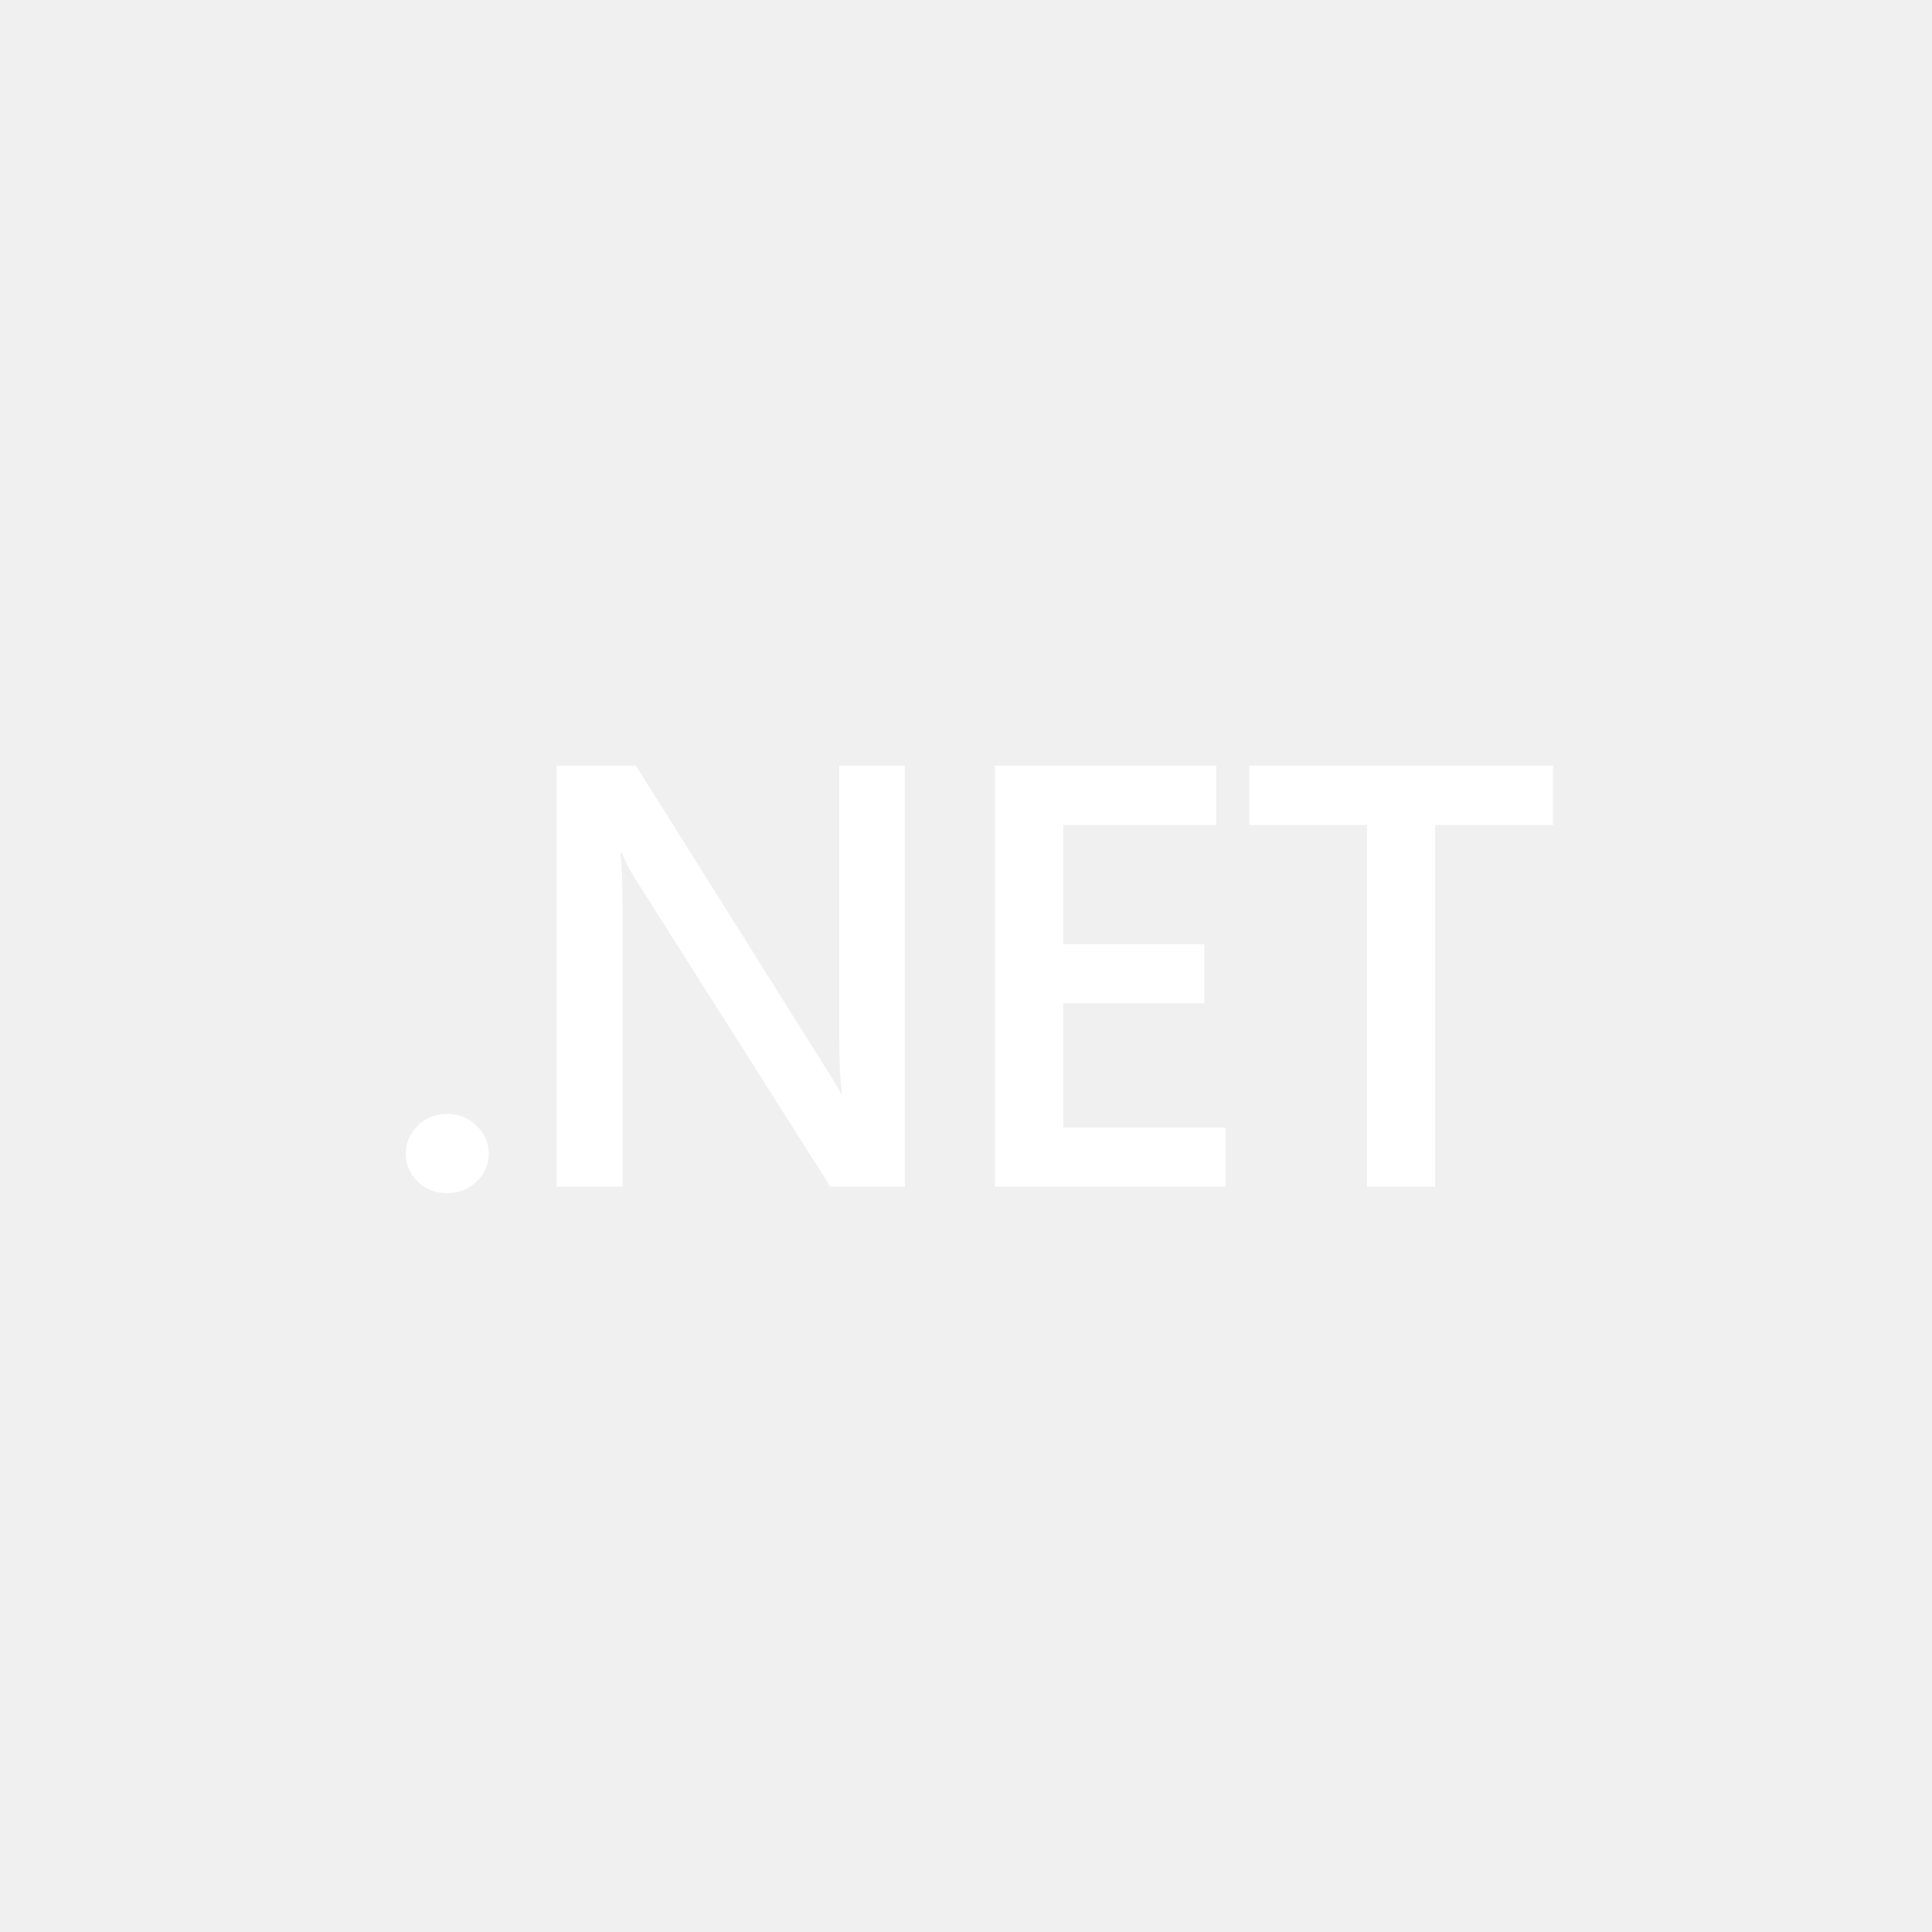
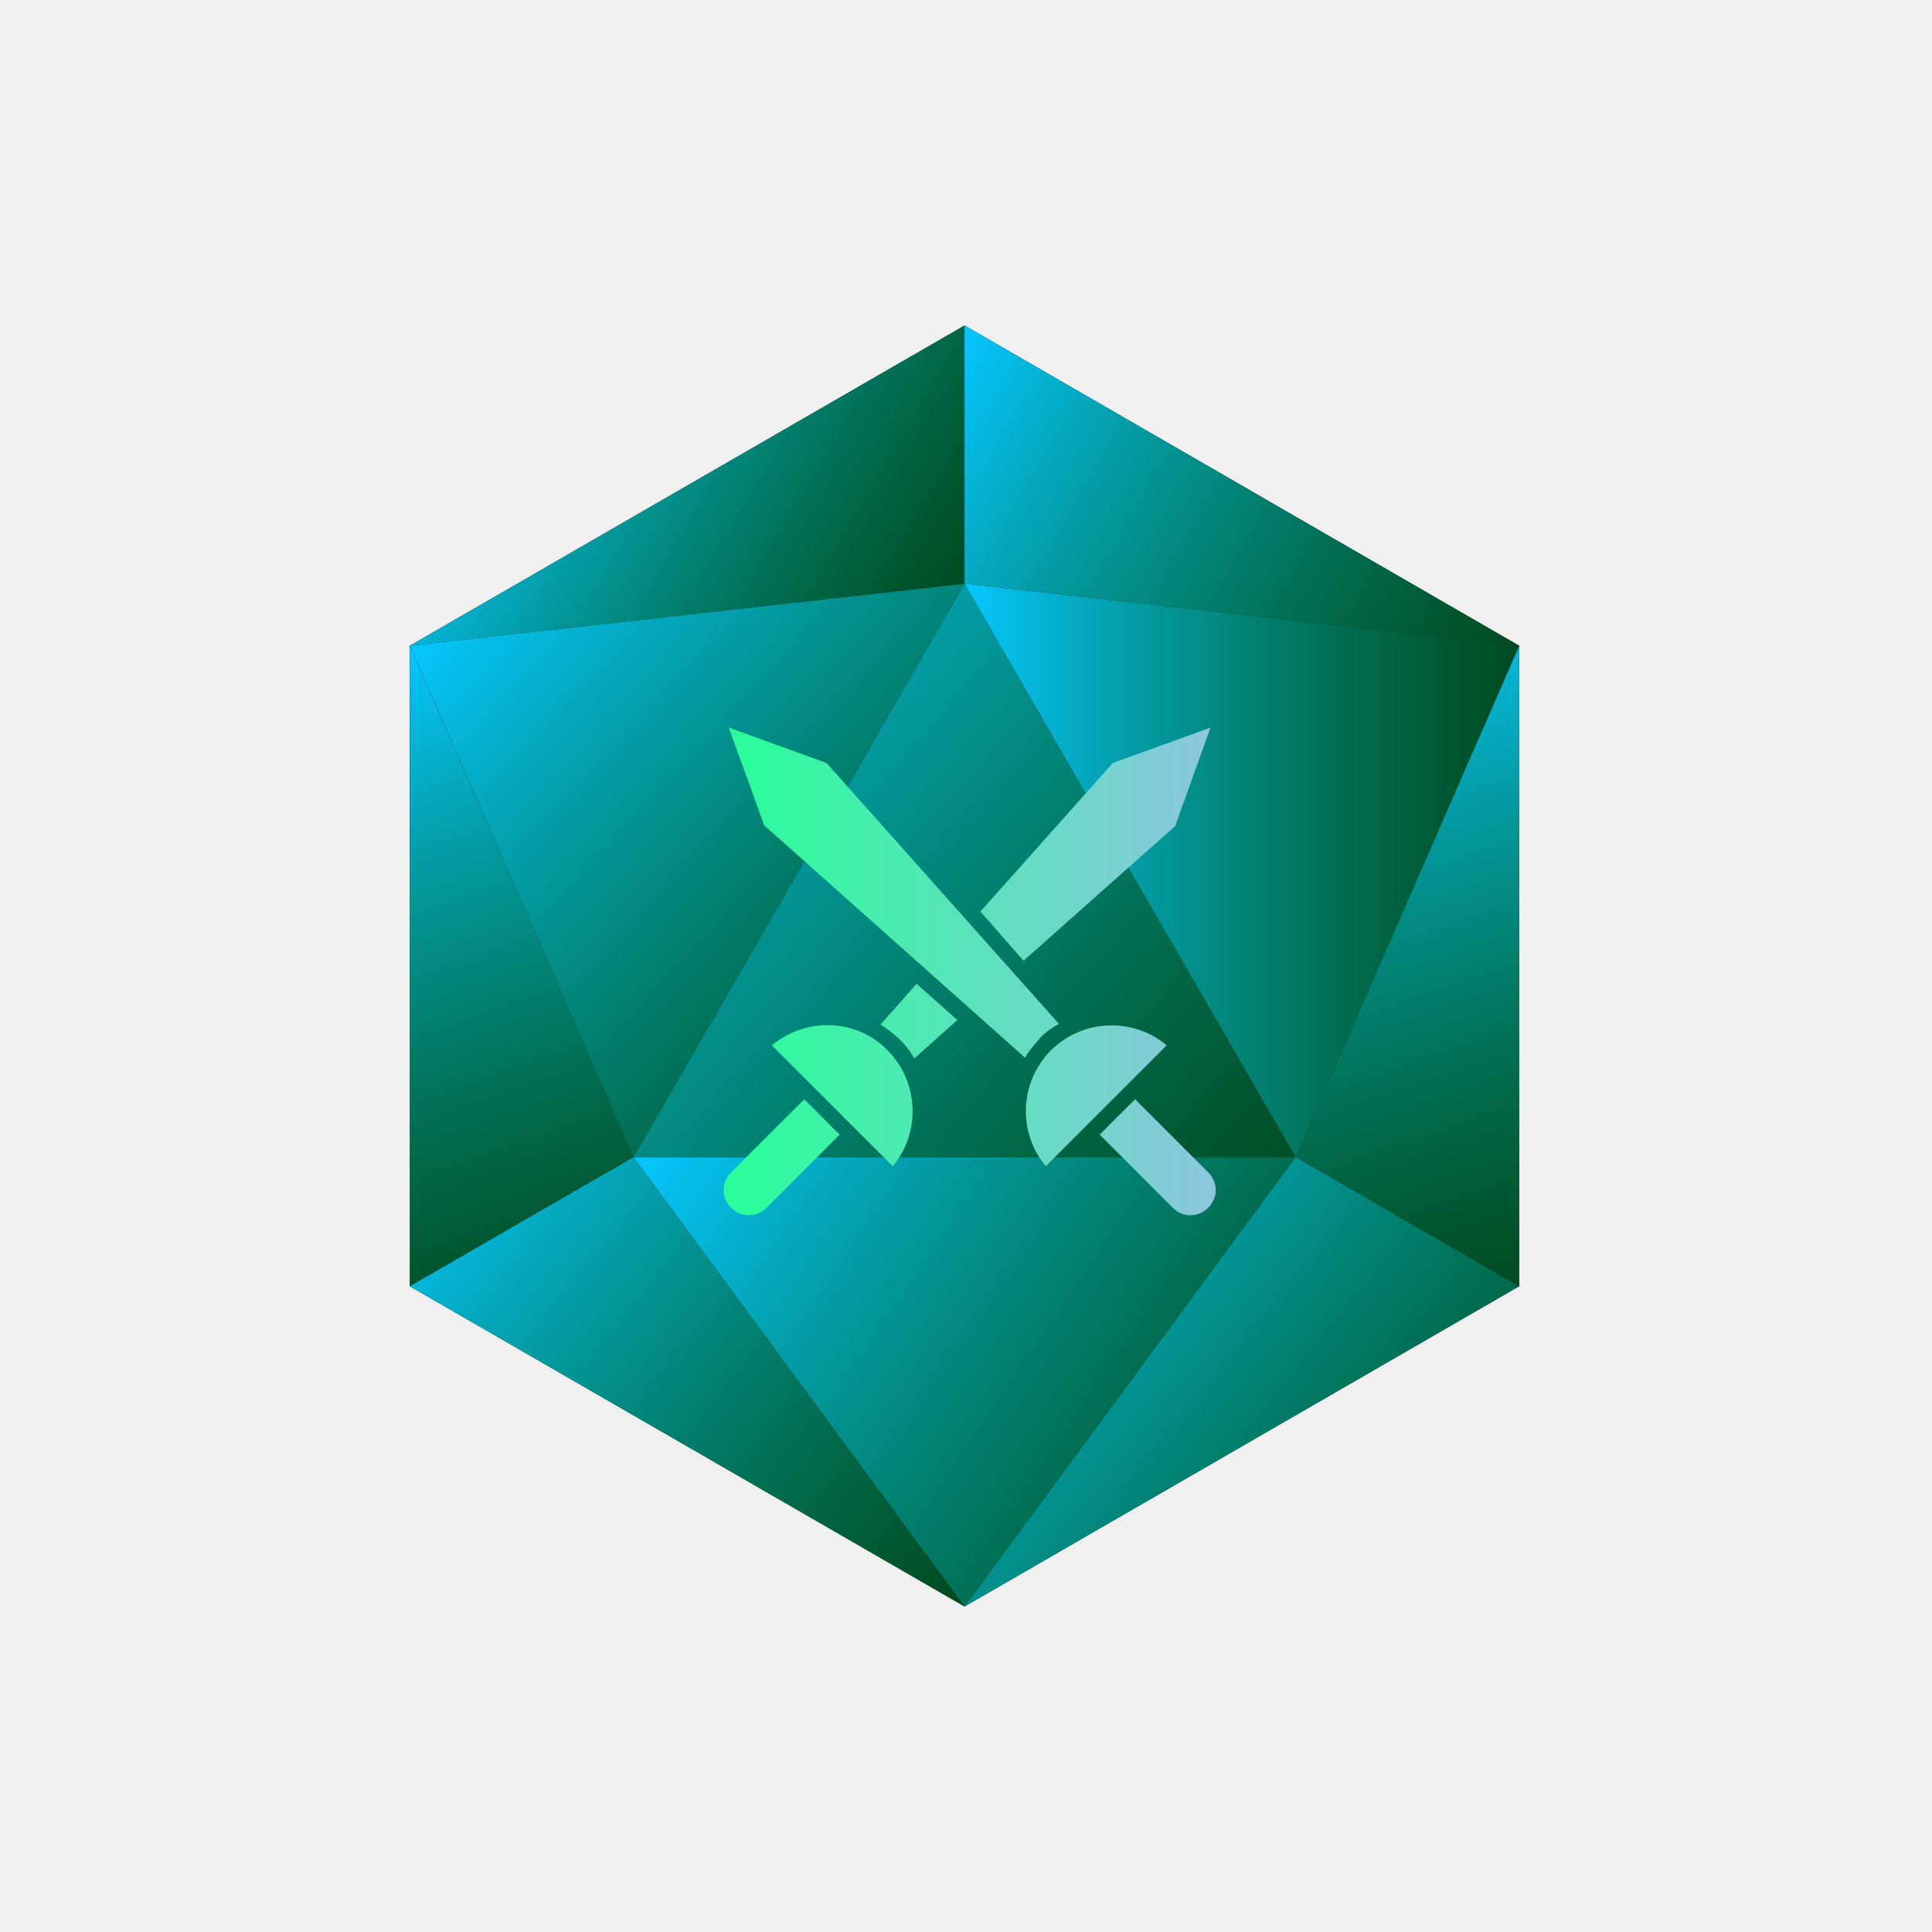
- <svg xmlns="http://www.w3.org/2000/svg" width="456" height="456" viewBox="0 0 456 456" version="1.1" xml:space="preserve" style="fill-rule:evenodd;clip-rule:evenodd;stroke-linejoin:round;stroke-miterlimit:2;">
-   <path d="m 105.5,281.609 c -2.703,0 -5.001,-0.9 -6.893,-2.702 -1.892,-1.848 -2.838,-4.042 -2.838,-6.582 0,-2.587 0.946,-4.804 2.838,-6.652 1.892,-1.848 4.19,-2.772 6.893,-2.772 2.748,0 5.068,0.924 6.96,2.772 1.937,1.848 2.906,4.064 2.906,6.652 0,2.54 -0.968,4.734 -2.906,6.582 -1.892,1.802 -4.212,2.702 -6.96,2.702 z" style="fill:#ffffff;fill-rule:nonzero;stroke-width:0.838" />
-   <path d="M 213.561,280.084 H 195.99 L 149.7,207.054 c -1.171,-1.848 -2.14,-3.765 -2.906,-5.751 h -0.406 c 0.361,2.125 0.541,6.675 0.541,13.65 v 65.132 h -15.543 v -99.36 h 18.719 l 44.737,71.298 c 1.892,2.957 3.109,4.989 3.649,6.098 h 0.27 c -0.45,-2.632 -0.676,-7.09 -0.676,-13.373 v -64.023 h 15.476 z" style="fill:#ffffff;fill-rule:nonzero;stroke-width:0.838" />
-   <path d="m 289.251,280.084 h -54.401 v -99.36 h 52.238 v 13.997 h -36.154 v 28.131 h 33.316 v 13.927 h -33.316 v 29.378 h 38.316 z" style="fill:#ffffff;fill-rule:nonzero;stroke-width:0.838" />
-   <path d="M 366.565,194.721 H 338.722 v 85.363 h -16.084 v -85.363 h -27.775 v -13.997 h 71.701 z" style="fill:#ffffff;fill-rule:nonzero;stroke-width:0.838" />
+ <svg xmlns="http://www.w3.org/2000/svg" xmlns:xlink="http://www.w3.org/1999/xlink" width="456" height="456" viewBox="0 0 456 456" version="1.1" xml:space="preserve" style="fill-rule:evenodd;clip-rule:evenodd;stroke-linejoin:round;stroke-miterlimit:2;" id="svg4">
+   <defs id="defs4">
+     <linearGradient id="linearGradient18">
+       <stop style="stop-color:#27ff98;stop-opacity:1;" offset="0" id="stop18" />
+       <stop style="stop-color:#8dc6de;stop-opacity:1;" offset="1" id="stop19" />
+     </linearGradient>
+     <linearGradient id="linearGradient16">
+       <stop style="stop-color:#06c6ff;stop-opacity:1;" offset="0" id="stop15" />
+       <stop style="stop-color:#00a547;stop-opacity:0.447;" offset="1" id="stop16" />
+     </linearGradient>
+     <linearGradient id="linearGradient2">
+       <stop style="stop-color:#06c6ff;stop-opacity:1;" offset="0" id="stop1" />
+       <stop style="stop-color:#00a547;stop-opacity:0.447;" offset="1" id="stop2" />
+     </linearGradient>
+     <linearGradient id="linearGradient4114-2">
+       <stop style="stop-color:#2ad4ff;stop-opacity:1;" offset="0" id="stop5818" />
+       <stop style="stop-color:#fb007a;stop-opacity:0.777;" offset="1" id="stop5820" />
+     </linearGradient>
+     <linearGradient id="linearGradient4114-4">
+       <stop style="stop-color:#2ad4ff;stop-opacity:1;" offset="0" id="stop4110" />
+       <stop style="stop-color:#ff4896;stop-opacity:1;" offset="1" id="stop4112" />
+     </linearGradient>
+     <linearGradient xlink:href="#linearGradient16" id="linearGradient4116" x1="62.261" y1="55.193" x2="96.903" y2="87.131" gradientUnits="userSpaceOnUse" gradientTransform="translate(-56.19713,-34.6828)" />
+     <linearGradient xlink:href="#linearGradient2" id="linearGradient4253" x1="69.654" y1="35.193" x2="96.903" y2="51.32" gradientUnits="userSpaceOnUse" gradientTransform="translate(-56.19713,-34.6828)" />
+     <linearGradient xlink:href="#linearGradient16" id="linearGradient4261" x1="74.578" y1="49.671" x2="119.227" y2="88.78" gradientUnits="userSpaceOnUse" />
+     <linearGradient xlink:href="#linearGradient16" id="linearGradient4274" x1="96.903" y1="87.131" x2="131.545" y2="115.195" gradientUnits="userSpaceOnUse" gradientTransform="translate(-56.19713,-34.6828)" />
+     <linearGradient xlink:href="#linearGradient16" id="linearGradient4282" x1="117.578" y1="55.193" x2="131.545" y2="95.194" gradientUnits="userSpaceOnUse" gradientTransform="translate(-56.19713,-34.6828)" />
+     <linearGradient xlink:href="#linearGradient16" id="linearGradient4295" x1="96.903" y1="35.193" x2="131.545" y2="55.193" gradientUnits="userSpaceOnUse" gradientTransform="translate(-56.19713,-34.6828)" />
+     <linearGradient xlink:href="#linearGradient16" id="linearGradient4303" x1="96.903" y1="69.225" x2="131.545" y2="69.225" gradientUnits="userSpaceOnUse" gradientTransform="translate(-56.19713,-34.6828)" />
+     <linearGradient xlink:href="#linearGradient16" id="linearGradient4311" x1="76.227" y1="87.131" x2="117.578" y2="115.195" gradientUnits="userSpaceOnUse" gradientTransform="translate(-56.19713,-34.6828)" />
+     <linearGradient xlink:href="#linearGradient16" id="linearGradient4319" x1="62.261" y1="87.131" x2="96.903" y2="115.195" gradientUnits="userSpaceOnUse" gradientTransform="translate(-56.19713,-34.6828)" />
+     <linearGradient xlink:href="#linearGradient16" id="linearGradient4327" x1="62.261" y1="55.193" x2="76.227" y2="95.194" gradientUnits="userSpaceOnUse" gradientTransform="translate(-56.19713,-34.6828)" />
+     <clipPath id="a">
+       <rect width="64" height="64" id="rect5418" x="0" y="0" />
+     </clipPath>
+     <linearGradient xlink:href="#linearGradient18" id="linearGradient19" x1="4.025" y1="35.987" x2="67.975" y2="35.987" gradientUnits="userSpaceOnUse" />
+   </defs>
+   <g id="layer1" transform="matrix(3.779528,0,0,3.779528,73.80312,74.88738)">
+     <path style="fill:#000000;stroke:#008080;stroke-width:3.299;stroke-linejoin:round;stroke-opacity:0" id="path7545" d="m 131.545,95.194 -34.642,20.001 -34.642,-20.001 0,-40.001 34.642,-20.001 34.642,20.001 z" transform="translate(-56.19713,-34.6828)" />
+     <path style="fill:url(#linearGradient4261);fill-opacity:1;stroke:#008080;stroke-width:3.299;stroke-linejoin:round;stroke-opacity:0" id="path8380" d="m 117.578,87.131 -41.351,-10e-7 20.675,-35.811 z" transform="translate(-56.19713,-34.6828)" />
+     <path style="fill:url(#linearGradient4303);fill-opacity:1;stroke:none;stroke-width:2;stroke-dasharray:none;stroke-opacity:0" d="m 40.705,16.637 34.642,3.873 -13.967,31.938 z" id="path440" />
+     <path style="fill:url(#linearGradient4311);fill-opacity:1;stroke-width:0.265" d="M 61.381,52.448 40.705,80.512 20.03,52.448 Z" id="path442" />
+     <path style="fill:url(#linearGradient4116);fill-opacity:1;stroke-width:0.265" d="M 20.03,52.448 6.063,20.51 40.705,16.637 Z" id="path444" />
+     <path style="fill:url(#linearGradient4295);fill-opacity:1;stroke-width:0.265" d="m 40.705,16.637 8e-6,-16.127 34.642,20.001 z" id="path446" />
+     <path style="fill:url(#linearGradient4274);fill-opacity:1;stroke-width:0.265" d="M 61.381,52.448 75.347,60.512 40.705,80.512 Z" id="path448" />
+     <path style="fill:url(#linearGradient4327);fill-opacity:1;stroke-width:0.265" d="m 20.03,52.448 -13.967,8.064 2e-6,-40.001 z" id="path450" />
+     <path style="fill:url(#linearGradient4253);fill-opacity:1;stroke-width:0.265" d="M 40.705,16.637 40.705,0.51 6.063,20.51 Z" id="path452" />
+     <path style="fill:url(#linearGradient4282);fill-opacity:1;stroke-width:0.265" d="m 61.381,52.448 13.967,8.064 -1e-5,-40.001 z" id="path454" />
+     <path style="fill:url(#linearGradient4319);fill-opacity:1;stroke-width:0.265" d="M 20.03,52.448 6.063,60.512 40.705,80.512 Z" id="path456" />
+     <g id="g25" transform="matrix(0.2645833,0,0,0.2645833,28.48029,32.82337)">
+       <g id="g6" transform="matrix(1.816194,0,0,1.816194,-17.96447,-35.02104)" style="fill:url(#linearGradient19);fill-opacity:1">
+         <path d="m 10.3,45.6 4.8,4.8 c 0,0 0,0 0,0 0,0 0,0 0,0 l 6.1,6.1 c 0,0 0,0 0,0 0,0 0,0 0,0 l 4.8,4.8 c 3.7,-4.4 3.4,-11 -0.7,-15.1 -4,-4.1 -10.6,-4.3 -15,-0.6 z" id="path1" style="fill:url(#linearGradient19);fill-opacity:1" />
+         <path d="m 24.4,42.9 c 0.9,0.5 1.7,1.2 2.5,1.9 0.8,0.8 1.4,1.6 1.9,2.5 l 5.6,-5 -5.3,-4.7 z" id="path2" style="fill:url(#linearGradient19);fill-opacity:1" />
+         <path d="m 5,62.1 c -1.3,1.3 -1.3,3.3 0,4.6 1.3,1.3 3.3,1.3 4.6,0 l 9.5,-9.5 -4.6,-4.6 z" id="path3" style="fill:url(#linearGradient19);fill-opacity:1" />
+         <polygon points="37.4,28.2 43,34.6 62.7,17.1 67.3,4.3 54.6,8.9 " id="polygon3" style="fill:url(#linearGradient19);fill-opacity:1" />
+         <path d="M 4.7,4.3 9.3,17 43.2,47.2 c 0.5,-0.9 1.2,-1.7 1.9,-2.5 0.7,-0.8 1.6,-1.4 2.5,-1.9 L 17.4,8.9 Z" id="path4" style="fill:url(#linearGradient19);fill-opacity:1" />
+         <path d="m 45.9,61.3 4.8,-4.8 c 0,0 0,0 0,0 0,0 0,0 0,0 l 6.1,-6.1 c 0,0 0,0 0,0 0,0 0,0 0,0 l 4.8,-4.8 c -2,-1.7 -4.5,-2.6 -7.2,-2.6 -3,0 -5.8,1.2 -7.9,3.3 -4,4.1 -4.3,10.6 -0.6,15 z" id="path5" style="fill:url(#linearGradient19);fill-opacity:1" />
+         <path d="m 62.4,66.7 c 1.3,1.3 3.3,1.3 4.6,0 1.3,-1.3 1.3,-3.3 0,-4.6 l -9.5,-9.5 -4.6,4.6 z" id="path6" style="fill:url(#linearGradient19);fill-opacity:1" />
+       </g>
+     </g>
+   </g>
</svg>
